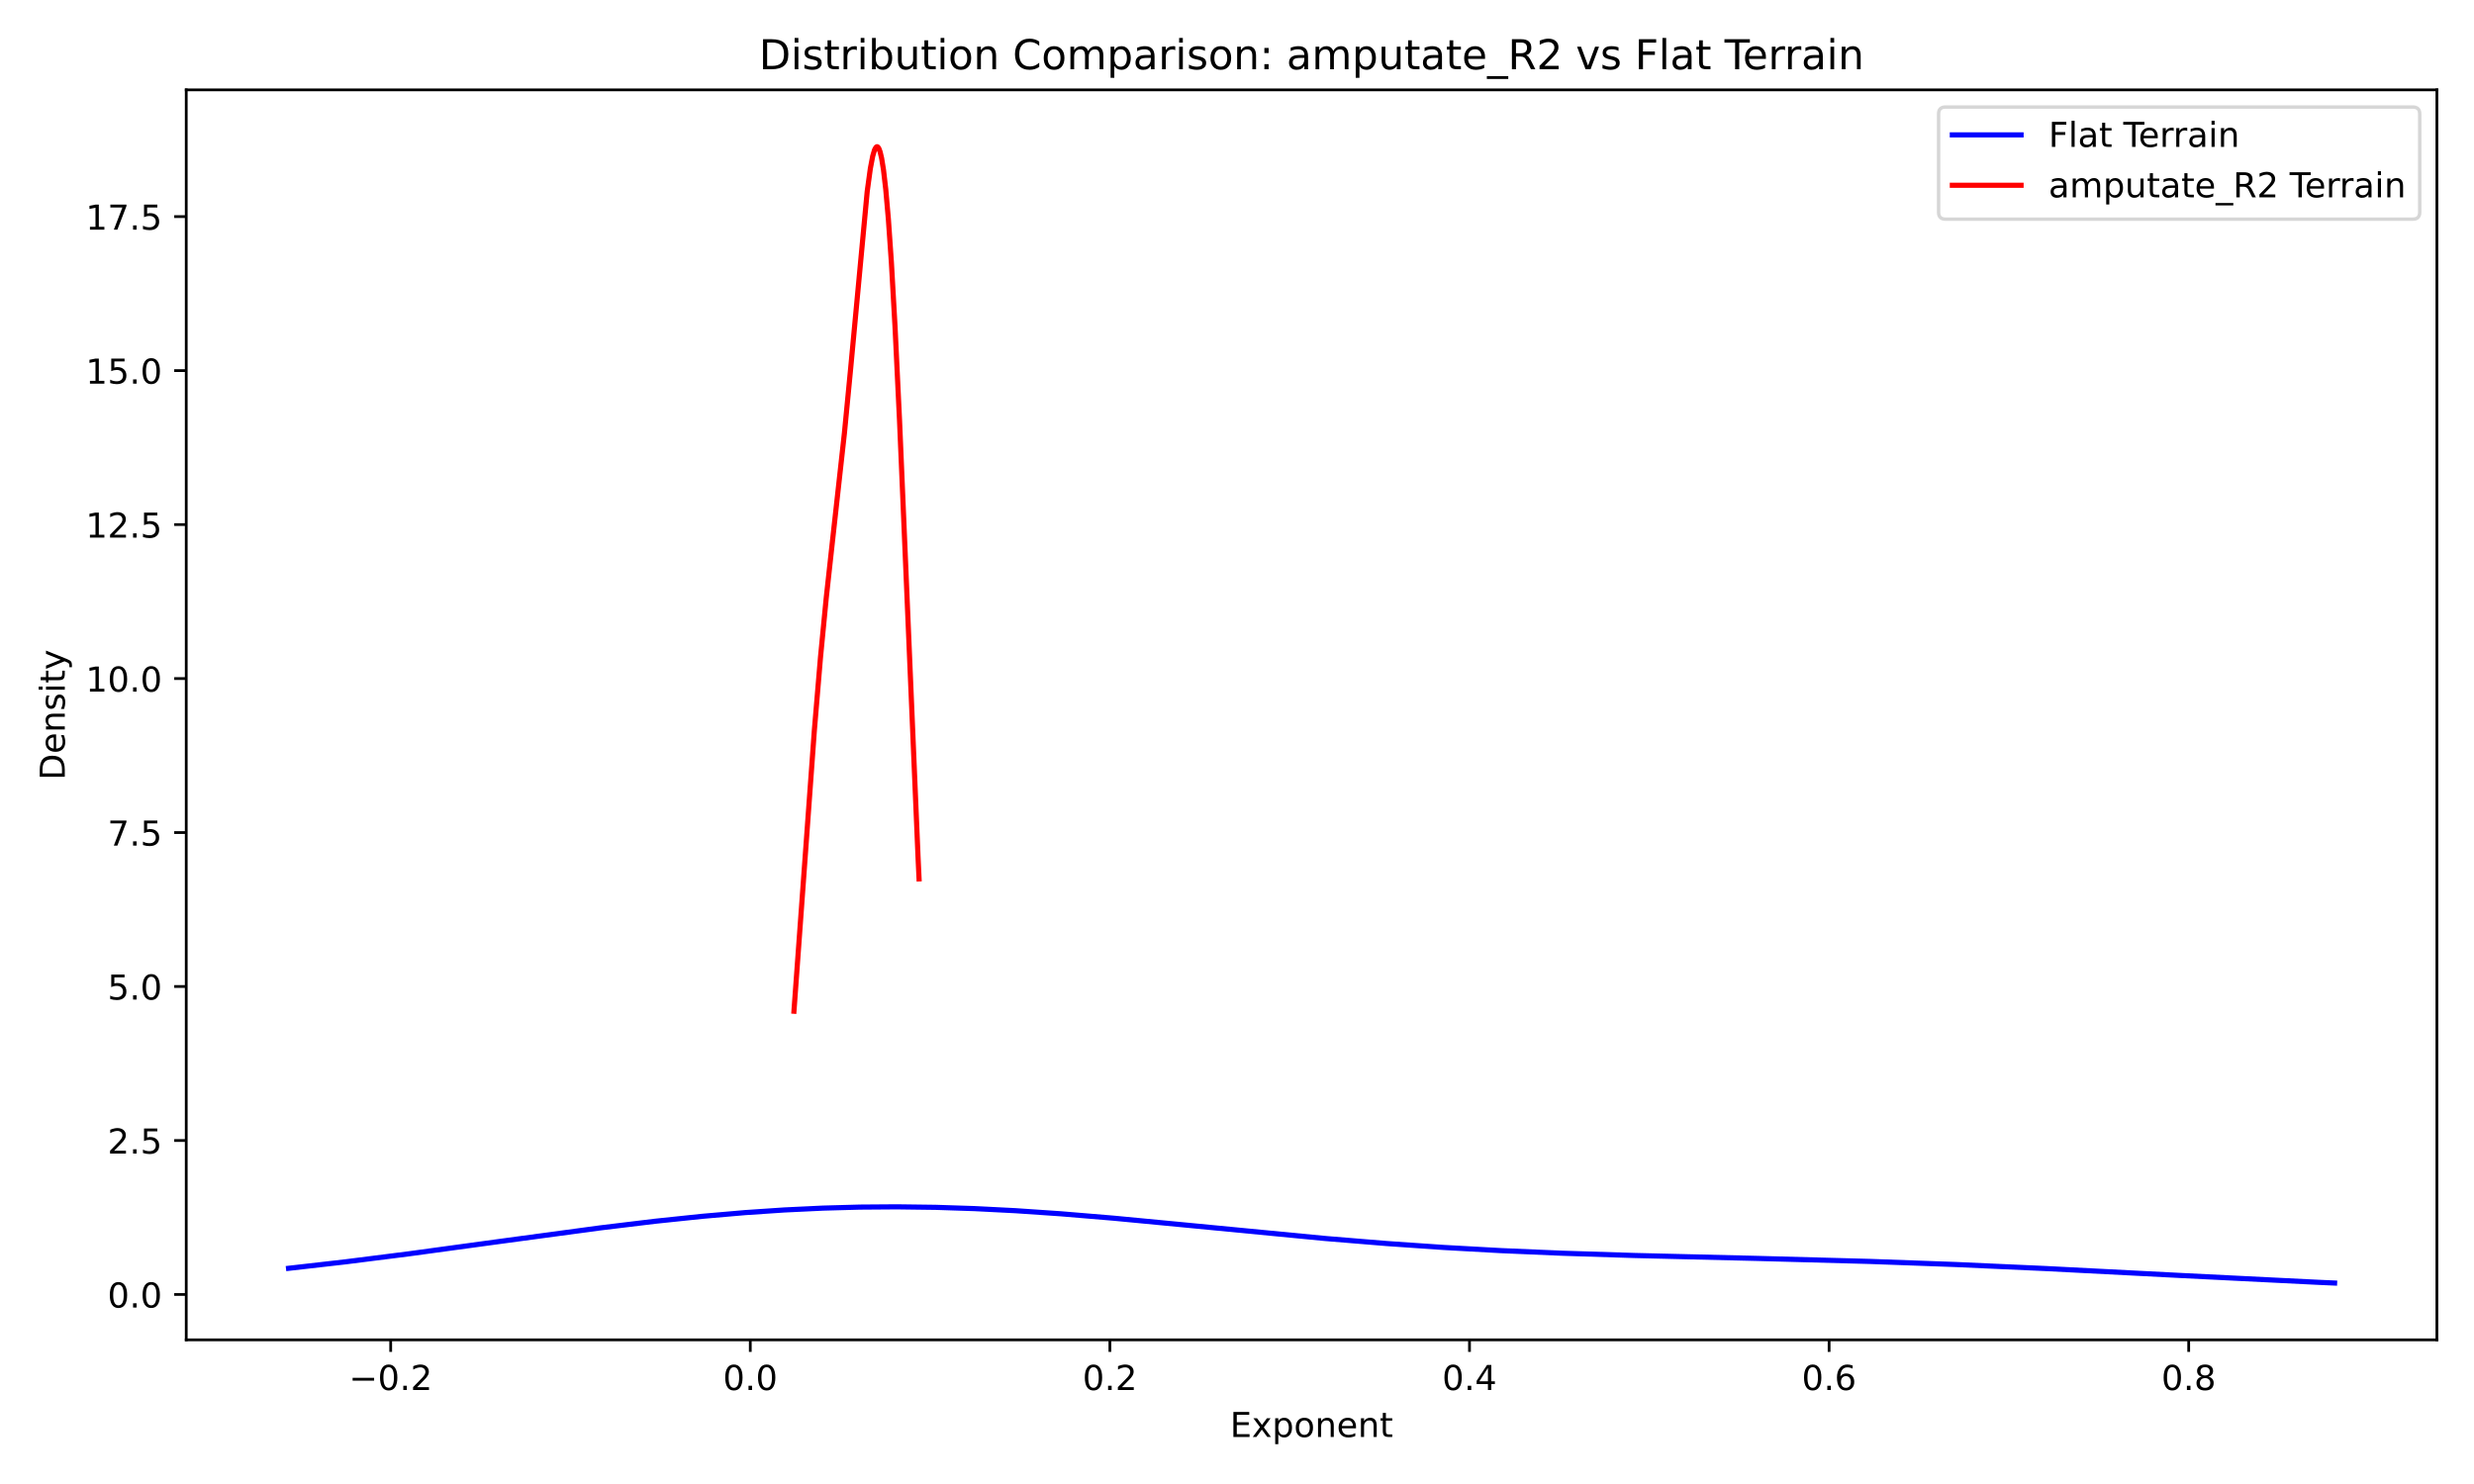
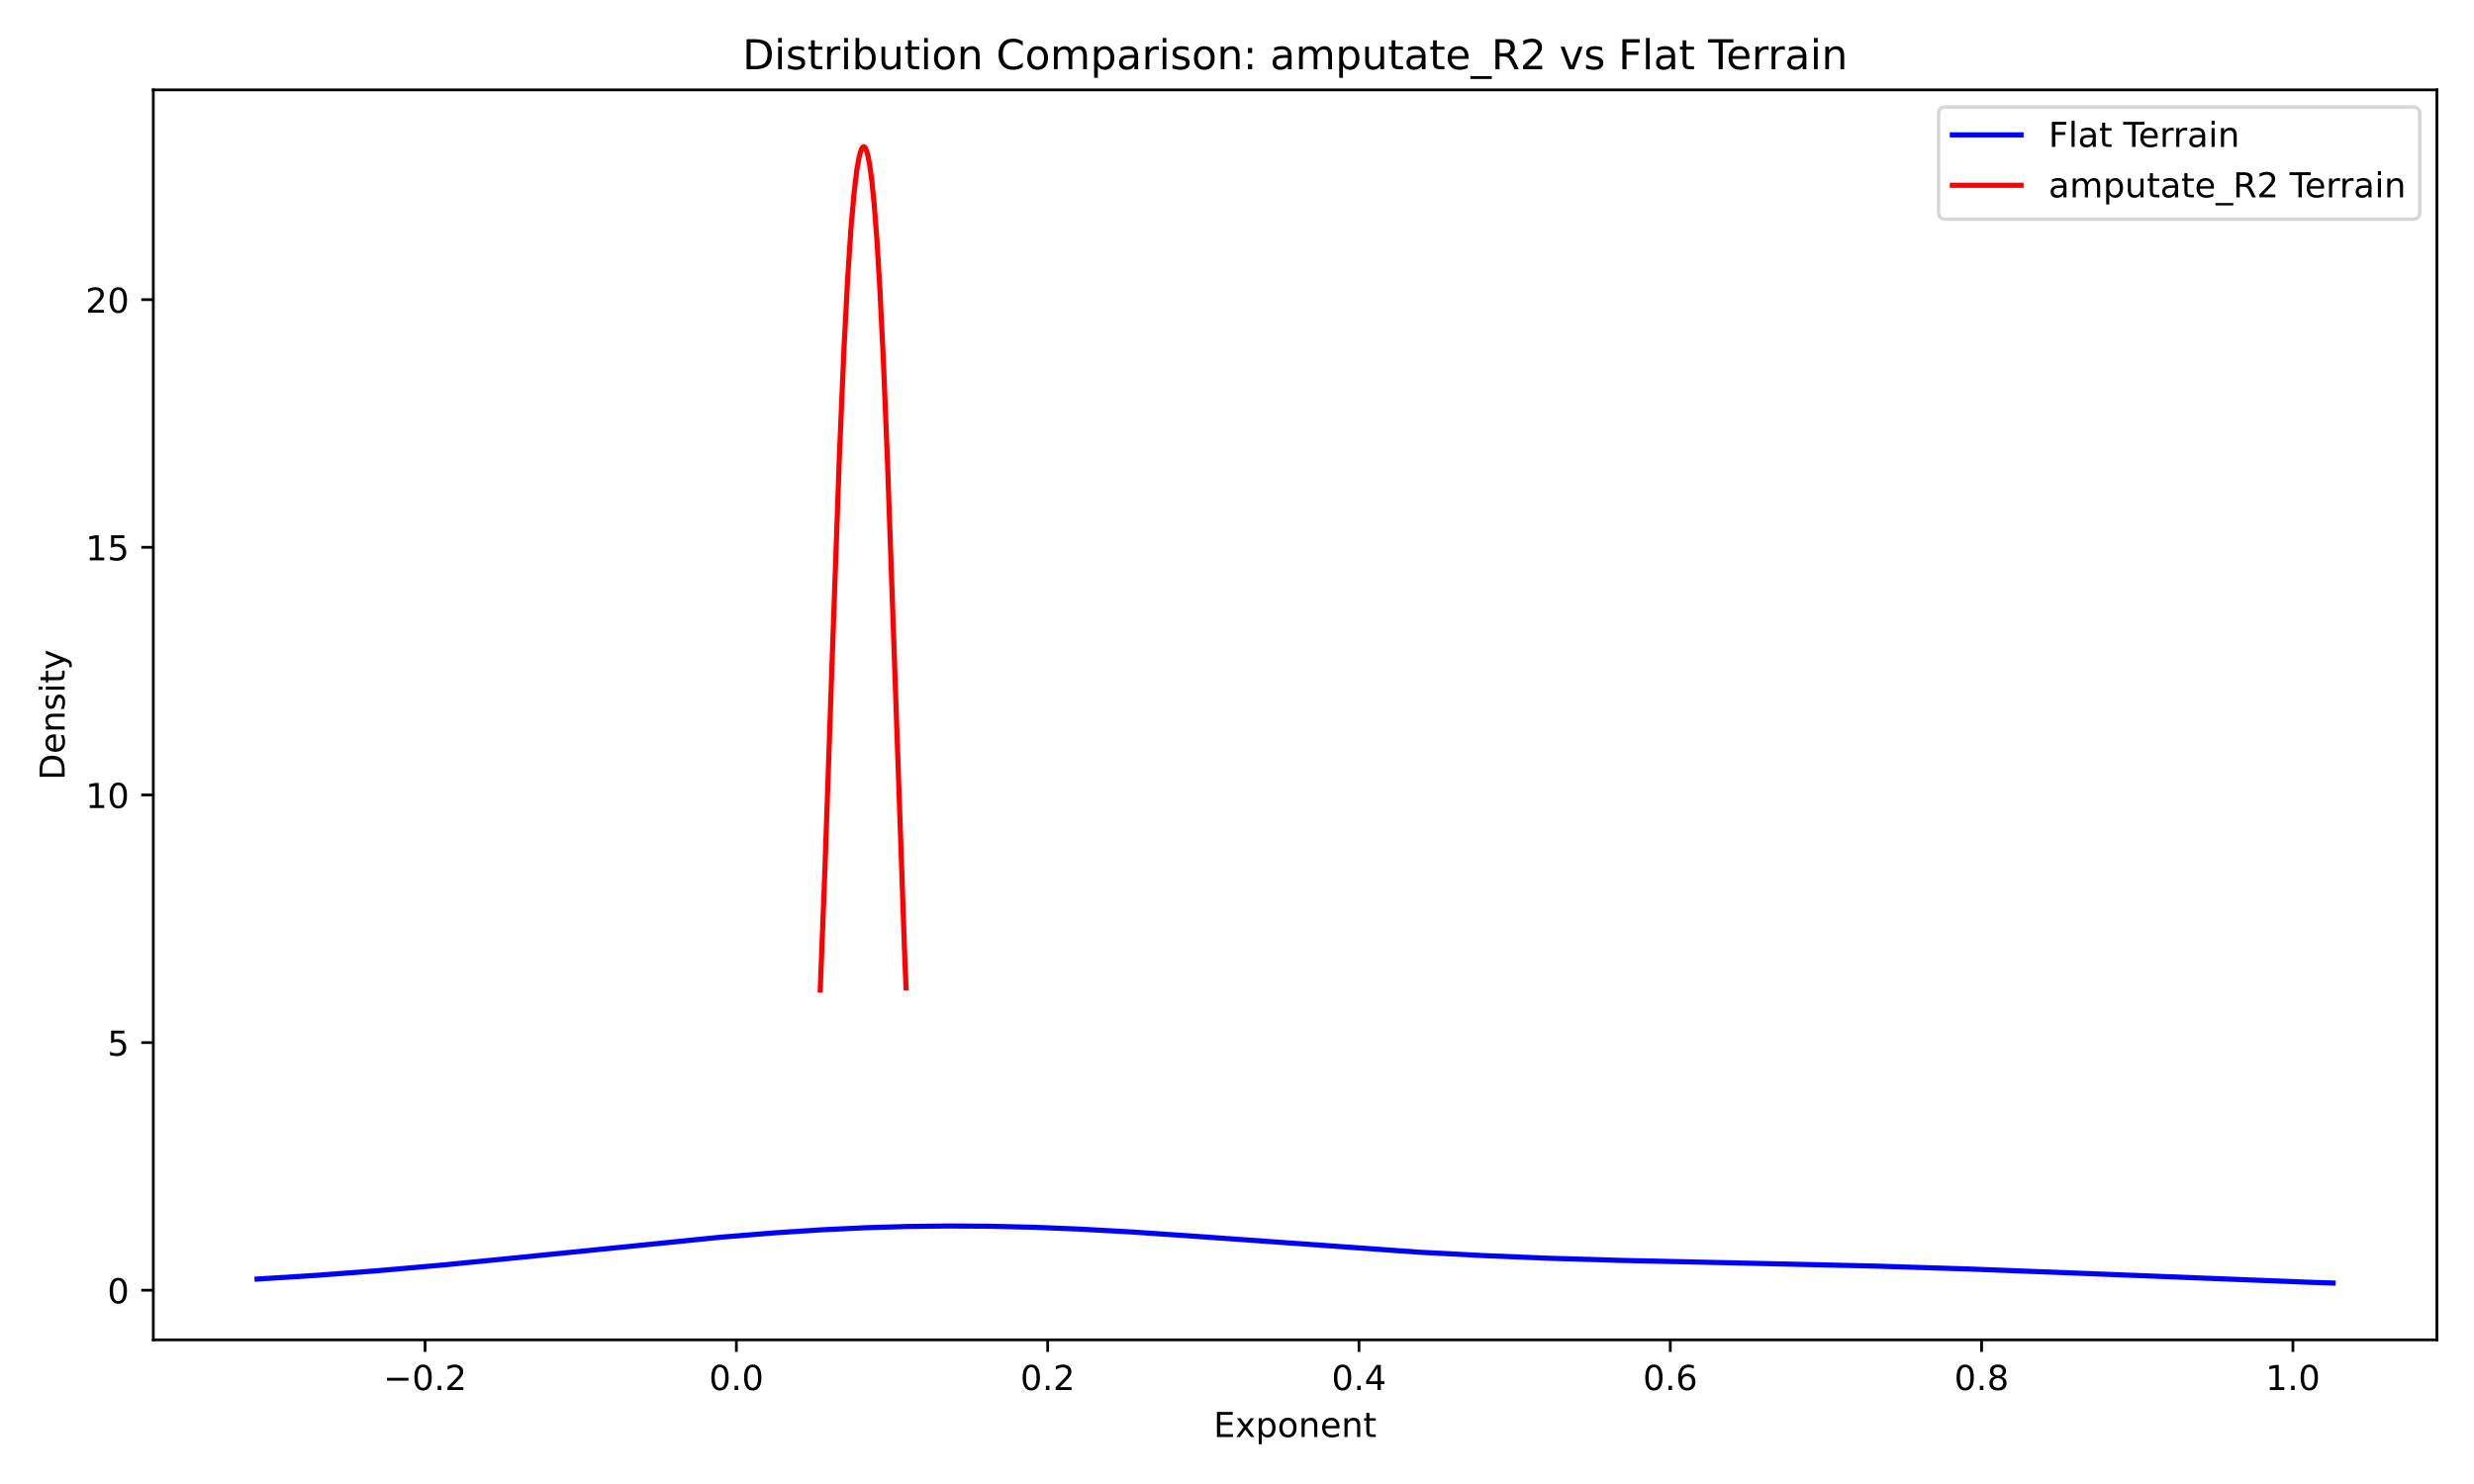
<svg xmlns="http://www.w3.org/2000/svg" xmlns:xlink="http://www.w3.org/1999/xlink" width="720pt" height="432pt" viewBox="0 0 720 432" version="1.1">
  <defs>
    <style type="text/css">*{stroke-linejoin: round; stroke-linecap: butt}</style>
  </defs>
  <g id="figure_1">
    <g id="patch_1">
      <path d="M 0 432  L 720 432  L 720 0  L 0 0  z " style="fill: #ffffff" />
    </g>
    <g id="axes_1">
      <g id="patch_2">
-         <path d="M 54.2 390.04  L 709.2 390.04  L 709.2 26.16  L 54.2 26.16  z " style="fill: #ffffff" />
+         <path d="M 44.615 390.04  L 709.2 390.04  L 709.2 26.16  L 44.615 26.16  z " style="fill: #ffffff" />
      </g>
      <g id="matplotlib.axis_1">
        <g id="xtick_1">
          <g id="line2d_1">
            <defs>
-               <path id="m7a973c2f38" d="M 0 0  L 0 3.5  " style="stroke: #000000; stroke-width: 0.8" />
+               <path id="me39ae03233" d="M 0 0  L 0 3.5  " style="stroke: #000000; stroke-width: 0.8" />
            </defs>
            <g>
-               <use xlink:href="#m7a973c2f38" x="113.7" y="390.04" style="stroke: #000000; stroke-width: 0.8" />
+               <use xlink:href="#me39ae03233" x="123.705" y="390.04" style="stroke: #000000; stroke-width: 0.8" />
            </g>
          </g>
          <g id="text_1">
-             <g transform="translate(101.5588 404.6384) scale(0.1 -0.1)">
+             <g transform="translate(111.5635 404.6384) scale(0.1 -0.1)">
              <defs>
                <path id="DejaVuSans-2212" d="M 678 2272  L 4684 2272  L 4684 1741  L 678 1741  L 678 2272  z " transform="scale(0.015625)" />
                <path id="DejaVuSans-30" d="M 2034 4250  Q 1547 4250 1301 3770  Q 1056 3291 1056 2328  Q 1056 1369 1301 889  Q 1547 409 2034 409  Q 2525 409 2770 889  Q 3016 1369 3016 2328  Q 3016 3291 2770 3770  Q 2525 4250 2034 4250  z M 2034 4750  Q 2819 4750 3233 4129  Q 3647 3509 3647 2328  Q 3647 1150 3233 529  Q 2819 -91 2034 -91  Q 1250 -91 836 529  Q 422 1150 422 2328  Q 422 3509 836 4129  Q 1250 4750 2034 4750  z " transform="scale(0.015625)" />
                <path id="DejaVuSans-2e" d="M 684 794  L 1344 794  L 1344 0  L 684 0  L 684 794  z " transform="scale(0.015625)" />
                <path id="DejaVuSans-32" d="M 1228 531  L 3431 531  L 3431 0  L 469 0  L 469 531  Q 828 903 1448 1529  Q 2069 2156 2228 2338  Q 2531 2678 2651 2914  Q 2772 3150 2772 3378  Q 2772 3750 2511 3984  Q 2250 4219 1831 4219  Q 1534 4219 1204 4116  Q 875 4013 500 3803  L 500 4441  Q 881 4594 1212 4672  Q 1544 4750 1819 4750  Q 2544 4750 2975 4387  Q 3406 4025 3406 3419  Q 3406 3131 3298 2873  Q 3191 2616 2906 2266  Q 2828 2175 2409 1742  Q 1991 1309 1228 531  z " transform="scale(0.015625)" />
              </defs>
              <use xlink:href="#DejaVuSans-2212" />
              <use xlink:href="#DejaVuSans-30" x="83.789" />
              <use xlink:href="#DejaVuSans-2e" x="147.412" />
              <use xlink:href="#DejaVuSans-32" x="179.199" />
            </g>
          </g>
        </g>
        <g id="xtick_2">
          <g id="line2d_2">
            <g>
-               <use xlink:href="#m7a973c2f38" x="218.354" y="390.04" style="stroke: #000000; stroke-width: 0.8" />
+               <use xlink:href="#me39ae03233" x="214.304" y="390.04" style="stroke: #000000; stroke-width: 0.8" />
            </g>
          </g>
          <g id="text_2">
-             <g transform="translate(210.4024 404.6384) scale(0.1 -0.1)">
+             <g transform="translate(206.3522 404.6384) scale(0.1 -0.1)">
              <use xlink:href="#DejaVuSans-30" />
              <use xlink:href="#DejaVuSans-2e" x="63.623" />
              <use xlink:href="#DejaVuSans-30" x="95.41" />
            </g>
          </g>
        </g>
        <g id="xtick_3">
          <g id="line2d_3">
            <g>
-               <use xlink:href="#m7a973c2f38" x="323.008" y="390.04" style="stroke: #000000; stroke-width: 0.8" />
+               <use xlink:href="#me39ae03233" x="304.903" y="390.04" style="stroke: #000000; stroke-width: 0.8" />
            </g>
          </g>
          <g id="text_3">
-             <g transform="translate(315.0561 404.6384) scale(0.1 -0.1)">
+             <g transform="translate(296.9511 404.6384) scale(0.1 -0.1)">
              <use xlink:href="#DejaVuSans-30" />
              <use xlink:href="#DejaVuSans-2e" x="63.623" />
              <use xlink:href="#DejaVuSans-32" x="95.41" />
            </g>
          </g>
        </g>
        <g id="xtick_4">
          <g id="line2d_4">
            <g>
-               <use xlink:href="#m7a973c2f38" x="427.661" y="390.04" style="stroke: #000000; stroke-width: 0.8" />
+               <use xlink:href="#me39ae03233" x="395.502" y="390.04" style="stroke: #000000; stroke-width: 0.8" />
            </g>
          </g>
          <g id="text_4">
-             <g transform="translate(419.7099 404.6384) scale(0.1 -0.1)">
+             <g transform="translate(387.55 404.6384) scale(0.1 -0.1)">
              <defs>
                <path id="DejaVuSans-34" d="M 2419 4116  L 825 1625  L 2419 1625  L 2419 4116  z M 2253 4666  L 3047 4666  L 3047 1625  L 3713 1625  L 3713 1100  L 3047 1100  L 3047 0  L 2419 0  L 2419 1100  L 313 1100  L 313 1709  L 2253 4666  z " transform="scale(0.015625)" />
              </defs>
              <use xlink:href="#DejaVuSans-30" />
              <use xlink:href="#DejaVuSans-2e" x="63.623" />
              <use xlink:href="#DejaVuSans-34" x="95.41" />
            </g>
          </g>
        </g>
        <g id="xtick_5">
          <g id="line2d_5">
            <g>
-               <use xlink:href="#m7a973c2f38" x="532.315" y="390.04" style="stroke: #000000; stroke-width: 0.8" />
+               <use xlink:href="#me39ae03233" x="486.1" y="390.04" style="stroke: #000000; stroke-width: 0.8" />
            </g>
          </g>
          <g id="text_5">
-             <g transform="translate(524.3636 404.6384) scale(0.1 -0.1)">
+             <g transform="translate(478.1489 404.6384) scale(0.1 -0.1)">
              <defs>
                <path id="DejaVuSans-36" d="M 2113 2584  Q 1688 2584 1439 2293  Q 1191 2003 1191 1497  Q 1191 994 1439 701  Q 1688 409 2113 409  Q 2538 409 2786 701  Q 3034 994 3034 1497  Q 3034 2003 2786 2293  Q 2538 2584 2113 2584  z M 3366 4563  L 3366 3988  Q 3128 4100 2886 4159  Q 2644 4219 2406 4219  Q 1781 4219 1451 3797  Q 1122 3375 1075 2522  Q 1259 2794 1537 2939  Q 1816 3084 2150 3084  Q 2853 3084 3261 2657  Q 3669 2231 3669 1497  Q 3669 778 3244 343  Q 2819 -91 2113 -91  Q 1303 -91 875 529  Q 447 1150 447 2328  Q 447 3434 972 4092  Q 1497 4750 2381 4750  Q 2619 4750 2861 4703  Q 3103 4656 3366 4563  z " transform="scale(0.015625)" />
              </defs>
              <use xlink:href="#DejaVuSans-30" />
              <use xlink:href="#DejaVuSans-2e" x="63.623" />
              <use xlink:href="#DejaVuSans-36" x="95.41" />
            </g>
          </g>
        </g>
        <g id="xtick_6">
          <g id="line2d_6">
            <g>
-               <use xlink:href="#m7a973c2f38" x="636.969" y="390.04" style="stroke: #000000; stroke-width: 0.8" />
+               <use xlink:href="#me39ae03233" x="576.699" y="390.04" style="stroke: #000000; stroke-width: 0.8" />
            </g>
          </g>
          <g id="text_6">
-             <g transform="translate(629.0173 404.6384) scale(0.1 -0.1)">
+             <g transform="translate(568.7478 404.6384) scale(0.1 -0.1)">
              <defs>
                <path id="DejaVuSans-38" d="M 2034 2216  Q 1584 2216 1326 1975  Q 1069 1734 1069 1313  Q 1069 891 1326 650  Q 1584 409 2034 409  Q 2484 409 2743 651  Q 3003 894 3003 1313  Q 3003 1734 2745 1975  Q 2488 2216 2034 2216  z M 1403 2484  Q 997 2584 770 2862  Q 544 3141 544 3541  Q 544 4100 942 4425  Q 1341 4750 2034 4750  Q 2731 4750 3128 4425  Q 3525 4100 3525 3541  Q 3525 3141 3298 2862  Q 3072 2584 2669 2484  Q 3125 2378 3379 2068  Q 3634 1759 3634 1313  Q 3634 634 3220 271  Q 2806 -91 2034 -91  Q 1263 -91 848 271  Q 434 634 434 1313  Q 434 1759 690 2068  Q 947 2378 1403 2484  z M 1172 3481  Q 1172 3119 1398 2916  Q 1625 2713 2034 2713  Q 2441 2713 2670 2916  Q 2900 3119 2900 3481  Q 2900 3844 2670 4047  Q 2441 4250 2034 4250  Q 1625 4250 1398 4047  Q 1172 3844 1172 3481  z " transform="scale(0.015625)" />
              </defs>
              <use xlink:href="#DejaVuSans-30" />
              <use xlink:href="#DejaVuSans-2e" x="63.623" />
              <use xlink:href="#DejaVuSans-38" x="95.41" />
            </g>
          </g>
        </g>
-         <g id="text_7">
-           <g transform="translate(357.9734 418.3166) scale(0.1 -0.1)">
+         <g id="xtick_7">
+           <g id="line2d_7">
+             <g>
+               <use xlink:href="#me39ae03233" x="667.298" y="390.04" style="stroke: #000000; stroke-width: 0.8" />
+             </g>
+           </g>
+           <g id="text_7">
+             <g transform="translate(659.3467 404.6384) scale(0.1 -0.1)">
+               <defs>
+                 <path id="DejaVuSans-31" d="M 794 531  L 1825 531  L 1825 4091  L 703 3866  L 703 4441  L 1819 4666  L 2450 4666  L 2450 531  L 3481 531  L 3481 0  L 794 0  L 794 531  z " transform="scale(0.015625)" />
+               </defs>
+               <use xlink:href="#DejaVuSans-31" />
+               <use xlink:href="#DejaVuSans-2e" x="63.623" />
+               <use xlink:href="#DejaVuSans-30" x="95.41" />
+             </g>
+           </g>
+         </g>
+         <g id="text_8">
+           <g transform="translate(353.1809 418.3166) scale(0.1 -0.1)">
            <defs>
              <path id="DejaVuSans-45" d="M 628 4666  L 3578 4666  L 3578 4134  L 1259 4134  L 1259 2753  L 3481 2753  L 3481 2222  L 1259 2222  L 1259 531  L 3634 531  L 3634 0  L 628 0  L 628 4666  z " transform="scale(0.015625)" />
              <path id="DejaVuSans-78" d="M 3513 3500  L 2247 1797  L 3578 0  L 2900 0  L 1881 1375  L 863 0  L 184 0  L 1544 1831  L 300 3500  L 978 3500  L 1906 2253  L 2834 3500  L 3513 3500  z " transform="scale(0.015625)" />
              <path id="DejaVuSans-70" d="M 1159 525  L 1159 -1331  L 581 -1331  L 581 3500  L 1159 3500  L 1159 2969  Q 1341 3281 1617 3432  Q 1894 3584 2278 3584  Q 2916 3584 3314 3078  Q 3713 2572 3713 1747  Q 3713 922 3314 415  Q 2916 -91 2278 -91  Q 1894 -91 1617 61  Q 1341 213 1159 525  z M 3116 1747  Q 3116 2381 2855 2742  Q 2594 3103 2138 3103  Q 1681 3103 1420 2742  Q 1159 2381 1159 1747  Q 1159 1113 1420 752  Q 1681 391 2138 391  Q 2594 391 2855 752  Q 3116 1113 3116 1747  z " transform="scale(0.015625)" />
              <path id="DejaVuSans-6f" d="M 1959 3097  Q 1497 3097 1228 2736  Q 959 2375 959 1747  Q 959 1119 1226 758  Q 1494 397 1959 397  Q 2419 397 2687 759  Q 2956 1122 2956 1747  Q 2956 2369 2687 2733  Q 2419 3097 1959 3097  z M 1959 3584  Q 2709 3584 3137 3096  Q 3566 2609 3566 1747  Q 3566 888 3137 398  Q 2709 -91 1959 -91  Q 1206 -91 779 398  Q 353 888 353 1747  Q 353 2609 779 3096  Q 1206 3584 1959 3584  z " transform="scale(0.015625)" />
              <path id="DejaVuSans-6e" d="M 3513 2113  L 3513 0  L 2938 0  L 2938 2094  Q 2938 2591 2744 2837  Q 2550 3084 2163 3084  Q 1697 3084 1428 2787  Q 1159 2491 1159 1978  L 1159 0  L 581 0  L 581 3500  L 1159 3500  L 1159 2956  Q 1366 3272 1645 3428  Q 1925 3584 2291 3584  Q 2894 3584 3203 3211  Q 3513 2838 3513 2113  z " transform="scale(0.015625)" />
              <path id="DejaVuSans-65" d="M 3597 1894  L 3597 1613  L 953 1613  Q 991 1019 1311 708  Q 1631 397 2203 397  Q 2534 397 2845 478  Q 3156 559 3463 722  L 3463 178  Q 3153 47 2828 -22  Q 2503 -91 2169 -91  Q 1331 -91 842 396  Q 353 884 353 1716  Q 353 2575 817 3079  Q 1281 3584 2069 3584  Q 2775 3584 3186 3129  Q 3597 2675 3597 1894  z M 3022 2063  Q 3016 2534 2758 2815  Q 2500 3097 2075 3097  Q 1594 3097 1305 2825  Q 1016 2553 972 2059  L 3022 2063  z " transform="scale(0.015625)" />
              <path id="DejaVuSans-74" d="M 1172 4494  L 1172 3500  L 2356 3500  L 2356 3053  L 1172 3053  L 1172 1153  Q 1172 725 1289 603  Q 1406 481 1766 481  L 2356 481  L 2356 0  L 1766 0  Q 1100 0 847 248  Q 594 497 594 1153  L 594 3053  L 172 3053  L 172 3500  L 594 3500  L 594 4494  L 1172 4494  z " transform="scale(0.015625)" />
            </defs>
            <use xlink:href="#DejaVuSans-45" />
            <use xlink:href="#DejaVuSans-78" x="63.184" />
            <use xlink:href="#DejaVuSans-70" x="122.363" />
            <use xlink:href="#DejaVuSans-6f" x="185.84" />
            <use xlink:href="#DejaVuSans-6e" x="247.021" />
            <use xlink:href="#DejaVuSans-65" x="310.4" />
            <use xlink:href="#DejaVuSans-6e" x="371.924" />
            <use xlink:href="#DejaVuSans-74" x="435.303" />
          </g>
        </g>
      </g>
      <g id="matplotlib.axis_2">
        <g id="ytick_1">
-           <g id="line2d_7">
+           <g id="line2d_8">
            <defs>
-               <path id="m24260db137" d="M 0 0  L -3.5 0  " style="stroke: #000000; stroke-width: 0.8" />
+               <path id="m7e8f7097da" d="M 0 0  L -3.5 0  " style="stroke: #000000; stroke-width: 0.8" />
            </defs>
            <g>
-               <use xlink:href="#m24260db137" x="54.2" y="376.831" style="stroke: #000000; stroke-width: 0.8" />
-             </g>
-           </g>
-           <g id="text_8">
-             <g transform="translate(31.29688 380.6298) scale(0.1 -0.1)">
-               <use xlink:href="#DejaVuSans-30" />
-               <use xlink:href="#DejaVuSans-2e" x="63.623" />
-               <use xlink:href="#DejaVuSans-30" x="95.41" />
+               <use xlink:href="#m7e8f7097da" x="44.615" y="375.596" style="stroke: #000000; stroke-width: 0.8" />
+             </g>
+           </g>
+           <g id="text_9">
+             <g transform="translate(31.2525 379.3954) scale(0.1 -0.1)">
+               <use xlink:href="#DejaVuSans-30" />
            </g>
          </g>
        </g>
        <g id="ytick_2">
-           <g id="line2d_8">
-             <g>
-               <use xlink:href="#m24260db137" x="54.2" y="332.006" style="stroke: #000000; stroke-width: 0.8" />
-             </g>
-           </g>
-           <g id="text_9">
-             <g transform="translate(31.29688 335.8051) scale(0.1 -0.1)">
+           <g id="line2d_9">
+             <g>
+               <use xlink:href="#m7e8f7097da" x="44.615" y="303.504" style="stroke: #000000; stroke-width: 0.8" />
+             </g>
+           </g>
+           <g id="text_10">
+             <g transform="translate(31.2525 307.3031) scale(0.1 -0.1)">
              <defs>
                <path id="DejaVuSans-35" d="M 691 4666  L 3169 4666  L 3169 4134  L 1269 4134  L 1269 2991  Q 1406 3038 1543 3061  Q 1681 3084 1819 3084  Q 2600 3084 3056 2656  Q 3513 2228 3513 1497  Q 3513 744 3044 326  Q 2575 -91 1722 -91  Q 1428 -91 1123 -41  Q 819 9 494 109  L 494 744  Q 775 591 1075 516  Q 1375 441 1709 441  Q 2250 441 2565 725  Q 2881 1009 2881 1497  Q 2881 1984 2565 2268  Q 2250 2553 1709 2553  Q 1456 2553 1204 2497  Q 953 2441 691 2322  L 691 4666  z " transform="scale(0.015625)" />
              </defs>
-               <use xlink:href="#DejaVuSans-32" />
-               <use xlink:href="#DejaVuSans-2e" x="63.623" />
-               <use xlink:href="#DejaVuSans-35" x="95.41" />
+               <use xlink:href="#DejaVuSans-35" />
            </g>
          </g>
        </g>
        <g id="ytick_3">
-           <g id="line2d_9">
-             <g>
-               <use xlink:href="#m24260db137" x="54.2" y="287.181" style="stroke: #000000; stroke-width: 0.8" />
-             </g>
-           </g>
-           <g id="text_10">
-             <g transform="translate(31.29688 290.9804) scale(0.1 -0.1)">
-               <use xlink:href="#DejaVuSans-35" />
-               <use xlink:href="#DejaVuSans-2e" x="63.623" />
-               <use xlink:href="#DejaVuSans-30" x="95.41" />
-             </g>
-           </g>
-         </g>
-         <g id="ytick_4">
          <g id="line2d_10">
            <g>
-               <use xlink:href="#m24260db137" x="54.2" y="242.357" style="stroke: #000000; stroke-width: 0.8" />
+               <use xlink:href="#m7e8f7097da" x="44.615" y="231.412" style="stroke: #000000; stroke-width: 0.8" />
            </g>
          </g>
          <g id="text_11">
-             <g transform="translate(31.29688 246.1557) scale(0.1 -0.1)">
-               <defs>
-                 <path id="DejaVuSans-37" d="M 525 4666  L 3525 4666  L 3525 4397  L 1831 0  L 1172 0  L 2766 4134  L 525 4134  L 525 4666  z " transform="scale(0.015625)" />
-               </defs>
-               <use xlink:href="#DejaVuSans-37" />
-               <use xlink:href="#DejaVuSans-2e" x="63.623" />
-               <use xlink:href="#DejaVuSans-35" x="95.41" />
-             </g>
-           </g>
-         </g>
-         <g id="ytick_5">
-           <g id="line2d_11">
-             <g>
-               <use xlink:href="#m24260db137" x="54.2" y="197.532" style="stroke: #000000; stroke-width: 0.8" />
-             </g>
-           </g>
-           <g id="text_12">
-             <g transform="translate(24.93437 201.331) scale(0.1 -0.1)">
-               <defs>
-                 <path id="DejaVuSans-31" d="M 794 531  L 1825 531  L 1825 4091  L 703 3866  L 703 4441  L 1819 4666  L 2450 4666  L 2450 531  L 3481 531  L 3481 0  L 794 0  L 794 531  z " transform="scale(0.015625)" />
-               </defs>
+             <g transform="translate(24.89 235.2108) scale(0.1 -0.1)">
              <use xlink:href="#DejaVuSans-31" />
              <use xlink:href="#DejaVuSans-30" x="63.623" />
-               <use xlink:href="#DejaVuSans-2e" x="127.246" />
-               <use xlink:href="#DejaVuSans-30" x="159.033" />
-             </g>
-           </g>
-         </g>
-         <g id="ytick_6">
-           <g id="line2d_12">
-             <g>
-               <use xlink:href="#m24260db137" x="54.2" y="152.707" style="stroke: #000000; stroke-width: 0.8" />
-             </g>
-           </g>
-           <g id="text_13">
-             <g transform="translate(24.93437 156.5063) scale(0.1 -0.1)">
-               <use xlink:href="#DejaVuSans-31" />
-               <use xlink:href="#DejaVuSans-32" x="63.623" />
-               <use xlink:href="#DejaVuSans-2e" x="127.246" />
-               <use xlink:href="#DejaVuSans-35" x="159.033" />
-             </g>
-           </g>
-         </g>
-         <g id="ytick_7">
-           <g id="line2d_13">
-             <g>
-               <use xlink:href="#m24260db137" x="54.2" y="107.882" style="stroke: #000000; stroke-width: 0.8" />
-             </g>
-           </g>
-           <g id="text_14">
-             <g transform="translate(24.93437 111.6816) scale(0.1 -0.1)">
+             </g>
+           </g>
+         </g>
+         <g id="ytick_4">
+           <g id="line2d_11">
+             <g>
+               <use xlink:href="#m7e8f7097da" x="44.615" y="159.319" style="stroke: #000000; stroke-width: 0.8" />
+             </g>
+           </g>
+           <g id="text_12">
+             <g transform="translate(24.89 163.1185) scale(0.1 -0.1)">
              <use xlink:href="#DejaVuSans-31" />
              <use xlink:href="#DejaVuSans-35" x="63.623" />
-               <use xlink:href="#DejaVuSans-2e" x="127.246" />
-               <use xlink:href="#DejaVuSans-30" x="159.033" />
-             </g>
-           </g>
-         </g>
-         <g id="ytick_8">
-           <g id="line2d_14">
-             <g>
-               <use xlink:href="#m24260db137" x="54.2" y="63.058" style="stroke: #000000; stroke-width: 0.8" />
-             </g>
-           </g>
-           <g id="text_15">
-             <g transform="translate(24.93437 66.85691) scale(0.1 -0.1)">
-               <use xlink:href="#DejaVuSans-31" />
-               <use xlink:href="#DejaVuSans-37" x="63.623" />
-               <use xlink:href="#DejaVuSans-2e" x="127.246" />
-               <use xlink:href="#DejaVuSans-35" x="159.033" />
-             </g>
-           </g>
-         </g>
-         <g id="text_16">
-           <g transform="translate(18.85469 227.1086) rotate(-90) scale(0.1 -0.1)">
+             </g>
+           </g>
+         </g>
+         <g id="ytick_5">
+           <g id="line2d_12">
+             <g>
+               <use xlink:href="#m7e8f7097da" x="44.615" y="87.227" style="stroke: #000000; stroke-width: 0.8" />
+             </g>
+           </g>
+           <g id="text_13">
+             <g transform="translate(24.89 91.02612) scale(0.1 -0.1)">
+               <use xlink:href="#DejaVuSans-32" />
+               <use xlink:href="#DejaVuSans-30" x="63.623" />
+             </g>
+           </g>
+         </g>
+         <g id="text_14">
+           <g transform="translate(18.81031 227.1086) rotate(-90) scale(0.1 -0.1)">
            <defs>
              <path id="DejaVuSans-44" d="M 1259 4147  L 1259 519  L 2022 519  Q 2988 519 3436 956  Q 3884 1394 3884 2338  Q 3884 3275 3436 3711  Q 2988 4147 2022 4147  L 1259 4147  z M 628 4666  L 1925 4666  Q 3281 4666 3915 4102  Q 4550 3538 4550 2338  Q 4550 1131 3912 565  Q 3275 0 1925 0  L 628 0  L 628 4666  z " transform="scale(0.015625)" />
              <path id="DejaVuSans-73" d="M 2834 3397  L 2834 2853  Q 2591 2978 2328 3040  Q 2066 3103 1784 3103  Q 1356 3103 1142 2972  Q 928 2841 928 2578  Q 928 2378 1081 2264  Q 1234 2150 1697 2047  L 1894 2003  Q 2506 1872 2764 1633  Q 3022 1394 3022 966  Q 3022 478 2636 193  Q 2250 -91 1575 -91  Q 1294 -91 989 -36  Q 684 19 347 128  L 347 722  Q 666 556 975 473  Q 1284 391 1588 391  Q 1994 391 2212 530  Q 2431 669 2431 922  Q 2431 1156 2273 1281  Q 2116 1406 1581 1522  L 1381 1569  Q 847 1681 609 1914  Q 372 2147 372 2553  Q 372 3047 722 3315  Q 1072 3584 1716 3584  Q 2034 3584 2315 3537  Q 2597 3491 2834 3397  z " transform="scale(0.015625)" />
              <path id="DejaVuSans-69" d="M 603 3500  L 1178 3500  L 1178 0  L 603 0  L 603 3500  z M 603 4863  L 1178 4863  L 1178 4134  L 603 4134  L 603 4863  z " transform="scale(0.015625)" />
              <path id="DejaVuSans-79" d="M 2059 -325  Q 1816 -950 1584 -1140  Q 1353 -1331 966 -1331  L 506 -1331  L 506 -850  L 844 -850  Q 1081 -850 1212 -737  Q 1344 -625 1503 -206  L 1606 56  L 191 3500  L 800 3500  L 1894 763  L 2988 3500  L 3597 3500  L 2059 -325  z " transform="scale(0.015625)" />
            </defs>
            <use xlink:href="#DejaVuSans-44" />
            <use xlink:href="#DejaVuSans-65" x="77.002" />
            <use xlink:href="#DejaVuSans-6e" x="138.525" />
            <use xlink:href="#DejaVuSans-73" x="201.904" />
            <use xlink:href="#DejaVuSans-69" x="254.004" />
            <use xlink:href="#DejaVuSans-74" x="281.787" />
            <use xlink:href="#DejaVuSans-79" x="320.996" />
          </g>
        </g>
      </g>
-       <g id="line2d_15">
-         <path d="M 83.973 369.214  L 100.662 367.312  L 119.14 364.973  L 145.366 361.397  L 174.572 357.458  L 190.666 355.512  L 204.375 354.076  L 216.892 352.991  L 228.217 352.227  L 239.542 351.687  L 250.271 351.393  L 261 351.315  L 272.325 351.462  L 283.65 351.832  L 295.571 352.441  L 308.684 353.335  L 324.181 354.627  L 345.043 356.616  L 385.574 360.52  L 403.456 361.989  L 420.145 363.139  L 436.835 364.062  L 454.716 364.823  L 475.578 365.477  L 511.341 366.329  L 544.124 367.207  L 569.158 368.107  L 595.384 369.281  L 634.723 371.303  L 674.659 373.287  L 679.427 373.5  L 679.427 373.5  " clip-path="url(#pa9792de1cd)" style="fill: none; stroke: #0000ff; stroke-width: 1.5; stroke-linecap: square" />
-       </g>
-       <g id="line2d_16">
-         <path d="M 231.061 294.372  L 233.248 264.292  L 237.002 212.587  L 238.788 191.319  L 240.465 173.993  L 242.47 155.725  L 245.75 126.06  L 247.572 107.159  L 252.383 55.716  L 253.295 49.054  L 253.987 45.427  L 254.534 43.587  L 254.935 42.868  L 255.226 42.7  L 255.481 42.806  L 255.773 43.225  L 256.138 44.206  L 256.575 46.067  L 257.122 49.459  L 257.778 55.099  L 258.543 63.802  L 259.418 76.409  L 260.475 95.043  L 261.787 122.372  L 263.719 167.858  L 267.181 249.614  L 267.473 255.859  L 267.473 255.859  " clip-path="url(#pa9792de1cd)" style="fill: none; stroke: #ff0000; stroke-width: 1.5; stroke-linecap: square" />
+       <g id="line2d_13">
+         <path d="M 74.823 372.344  L 92.362 371.238  L 109.9 369.912  L 128.648 368.269  L 150.42 366.128  L 209.688 360.158  L 225.412 358.89  L 239.322 357.993  L 252.022 357.393  L 264.117 357.034  L 276.213 356.893  L 288.308 356.968  L 301.008 357.269  L 314.313 357.804  L 329.433 358.639  L 348.181 359.912  L 412.891 364.517  L 431.639 365.505  L 450.387 366.269  L 471.554 366.905  L 502.398 367.581  L 545.337 368.551  L 573.156 369.416  L 605.814 370.671  L 671.734 373.262  L 678.992 373.5  L 678.992 373.5  " clip-path="url(#p5dc91b0b48)" style="fill: none; stroke: #0000ff; stroke-width: 1.5; stroke-linecap: square" />
+       </g>
+       <g id="line2d_14">
+         <path d="M 238.711 288.19  L 240.011 254.791  L 242.061 195.4  L 244.285 132.831  L 245.61 101.663  L 246.71 80.706  L 247.685 66.112  L 248.559 56.15  L 249.334 49.696  L 250.009 45.808  L 250.559 43.797  L 250.984 42.945  L 251.309 42.705  L 251.559 42.765  L 251.834 43.079  L 252.184 43.857  L 252.609 45.386  L 253.134 48.184  L 253.734 52.659  L 254.433 59.681  L 255.208 69.819  L 256.083 84.327  L 257.083 104.827  L 258.258 133.744  L 259.857 179.205  L 263.232 276.433  L 263.682 287.553  L 263.682 287.553  " clip-path="url(#p5dc91b0b48)" style="fill: none; stroke: #ff0000; stroke-width: 1.5; stroke-linecap: square" />
      </g>
      <g id="patch_3">
-         <path d="M 54.2 390.04  L 54.2 26.16  " style="fill: none; stroke: #000000; stroke-width: 0.8; stroke-linejoin: miter; stroke-linecap: square" />
+         <path d="M 44.615 390.04  L 44.615 26.16  " style="fill: none; stroke: #000000; stroke-width: 0.8; stroke-linejoin: miter; stroke-linecap: square" />
      </g>
      <g id="patch_4">
        <path d="M 709.2 390.04  L 709.2 26.16  " style="fill: none; stroke: #000000; stroke-width: 0.8; stroke-linejoin: miter; stroke-linecap: square" />
      </g>
      <g id="patch_5">
-         <path d="M 54.2 390.04  L 709.2 390.04  " style="fill: none; stroke: #000000; stroke-width: 0.8; stroke-linejoin: miter; stroke-linecap: square" />
+         <path d="M 44.615 390.04  L 709.2 390.04  " style="fill: none; stroke: #000000; stroke-width: 0.8; stroke-linejoin: miter; stroke-linecap: square" />
      </g>
      <g id="patch_6">
-         <path d="M 54.2 26.16  L 709.2 26.16  " style="fill: none; stroke: #000000; stroke-width: 0.8; stroke-linejoin: miter; stroke-linecap: square" />
-       </g>
-       <g id="text_17">
-         <g transform="translate(220.8906 20.16) scale(0.12 -0.12)">
+         <path d="M 44.615 26.16  L 709.2 26.16  " style="fill: none; stroke: #000000; stroke-width: 0.8; stroke-linejoin: miter; stroke-linecap: square" />
+       </g>
+       <g id="text_15">
+         <g transform="translate(216.0981 20.16) scale(0.12 -0.12)">
          <defs>
            <path id="DejaVuSans-72" d="M 2631 2963  Q 2534 3019 2420 3045  Q 2306 3072 2169 3072  Q 1681 3072 1420 2755  Q 1159 2438 1159 1844  L 1159 0  L 581 0  L 581 3500  L 1159 3500  L 1159 2956  Q 1341 3275 1631 3429  Q 1922 3584 2338 3584  Q 2397 3584 2469 3576  Q 2541 3569 2628 3553  L 2631 2963  z " transform="scale(0.015625)" />
            <path id="DejaVuSans-62" d="M 3116 1747  Q 3116 2381 2855 2742  Q 2594 3103 2138 3103  Q 1681 3103 1420 2742  Q 1159 2381 1159 1747  Q 1159 1113 1420 752  Q 1681 391 2138 391  Q 2594 391 2855 752  Q 3116 1113 3116 1747  z M 1159 2969  Q 1341 3281 1617 3432  Q 1894 3584 2278 3584  Q 2916 3584 3314 3078  Q 3713 2572 3713 1747  Q 3713 922 3314 415  Q 2916 -91 2278 -91  Q 1894 -91 1617 61  Q 1341 213 1159 525  L 1159 0  L 581 0  L 581 4863  L 1159 4863  L 1159 2969  z " transform="scale(0.015625)" />
            <path id="DejaVuSans-75" d="M 544 1381  L 544 3500  L 1119 3500  L 1119 1403  Q 1119 906 1312 657  Q 1506 409 1894 409  Q 2359 409 2629 706  Q 2900 1003 2900 1516  L 2900 3500  L 3475 3500  L 3475 0  L 2900 0  L 2900 538  Q 2691 219 2414 64  Q 2138 -91 1772 -91  Q 1169 -91 856 284  Q 544 659 544 1381  z M 1991 3584  L 1991 3584  z " transform="scale(0.015625)" />
            <path id="DejaVuSans-20" transform="scale(0.015625)" />
            <path id="DejaVuSans-43" d="M 4122 4306  L 4122 3641  Q 3803 3938 3442 4084  Q 3081 4231 2675 4231  Q 1875 4231 1450 3742  Q 1025 3253 1025 2328  Q 1025 1406 1450 917  Q 1875 428 2675 428  Q 3081 428 3442 575  Q 3803 722 4122 1019  L 4122 359  Q 3791 134 3420 21  Q 3050 -91 2638 -91  Q 1578 -91 968 557  Q 359 1206 359 2328  Q 359 3453 968 4101  Q 1578 4750 2638 4750  Q 3056 4750 3426 4639  Q 3797 4528 4122 4306  z " transform="scale(0.015625)" />
            <path id="DejaVuSans-6d" d="M 3328 2828  Q 3544 3216 3844 3400  Q 4144 3584 4550 3584  Q 5097 3584 5394 3201  Q 5691 2819 5691 2113  L 5691 0  L 5113 0  L 5113 2094  Q 5113 2597 4934 2840  Q 4756 3084 4391 3084  Q 3944 3084 3684 2787  Q 3425 2491 3425 1978  L 3425 0  L 2847 0  L 2847 2094  Q 2847 2600 2669 2842  Q 2491 3084 2119 3084  Q 1678 3084 1418 2786  Q 1159 2488 1159 1978  L 1159 0  L 581 0  L 581 3500  L 1159 3500  L 1159 2956  Q 1356 3278 1631 3431  Q 1906 3584 2284 3584  Q 2666 3584 2933 3390  Q 3200 3197 3328 2828  z " transform="scale(0.015625)" />
            <path id="DejaVuSans-61" d="M 2194 1759  Q 1497 1759 1228 1600  Q 959 1441 959 1056  Q 959 750 1161 570  Q 1363 391 1709 391  Q 2188 391 2477 730  Q 2766 1069 2766 1631  L 2766 1759  L 2194 1759  z M 3341 1997  L 3341 0  L 2766 0  L 2766 531  Q 2569 213 2275 61  Q 1981 -91 1556 -91  Q 1019 -91 701 211  Q 384 513 384 1019  Q 384 1609 779 1909  Q 1175 2209 1959 2209  L 2766 2209  L 2766 2266  Q 2766 2663 2505 2880  Q 2244 3097 1772 3097  Q 1472 3097 1187 3025  Q 903 2953 641 2809  L 641 3341  Q 956 3463 1253 3523  Q 1550 3584 1831 3584  Q 2591 3584 2966 3190  Q 3341 2797 3341 1997  z " transform="scale(0.015625)" />
            <path id="DejaVuSans-3a" d="M 750 794  L 1409 794  L 1409 0  L 750 0  L 750 794  z M 750 3309  L 1409 3309  L 1409 2516  L 750 2516  L 750 3309  z " transform="scale(0.015625)" />
            <path id="DejaVuSans-5f" d="M 3263 -1063  L 3263 -1509  L -63 -1509  L -63 -1063  L 3263 -1063  z " transform="scale(0.015625)" />
            <path id="DejaVuSans-52" d="M 2841 2188  Q 3044 2119 3236 1894  Q 3428 1669 3622 1275  L 4263 0  L 3584 0  L 2988 1197  Q 2756 1666 2539 1819  Q 2322 1972 1947 1972  L 1259 1972  L 1259 0  L 628 0  L 628 4666  L 2053 4666  Q 2853 4666 3247 4331  Q 3641 3997 3641 3322  Q 3641 2881 3436 2590  Q 3231 2300 2841 2188  z M 1259 4147  L 1259 2491  L 2053 2491  Q 2509 2491 2742 2702  Q 2975 2913 2975 3322  Q 2975 3731 2742 3939  Q 2509 4147 2053 4147  L 1259 4147  z " transform="scale(0.015625)" />
            <path id="DejaVuSans-76" d="M 191 3500  L 800 3500  L 1894 563  L 2988 3500  L 3597 3500  L 2284 0  L 1503 0  L 191 3500  z " transform="scale(0.015625)" />
            <path id="DejaVuSans-46" d="M 628 4666  L 3309 4666  L 3309 4134  L 1259 4134  L 1259 2759  L 3109 2759  L 3109 2228  L 1259 2228  L 1259 0  L 628 0  L 628 4666  z " transform="scale(0.015625)" />
            <path id="DejaVuSans-6c" d="M 603 4863  L 1178 4863  L 1178 0  L 603 0  L 603 4863  z " transform="scale(0.015625)" />
            <path id="DejaVuSans-54" d="M -19 4666  L 3928 4666  L 3928 4134  L 2272 4134  L 2272 0  L 1638 0  L 1638 4134  L -19 4134  L -19 4666  z " transform="scale(0.015625)" />
          </defs>
          <use xlink:href="#DejaVuSans-44" />
          <use xlink:href="#DejaVuSans-69" x="77.002" />
          <use xlink:href="#DejaVuSans-73" x="104.785" />
          <use xlink:href="#DejaVuSans-74" x="156.885" />
          <use xlink:href="#DejaVuSans-72" x="196.094" />
          <use xlink:href="#DejaVuSans-69" x="237.207" />
          <use xlink:href="#DejaVuSans-62" x="264.99" />
          <use xlink:href="#DejaVuSans-75" x="328.467" />
          <use xlink:href="#DejaVuSans-74" x="391.846" />
          <use xlink:href="#DejaVuSans-69" x="431.055" />
          <use xlink:href="#DejaVuSans-6f" x="458.838" />
          <use xlink:href="#DejaVuSans-6e" x="520.02" />
          <use xlink:href="#DejaVuSans-20" x="583.398" />
          <use xlink:href="#DejaVuSans-43" x="615.186" />
          <use xlink:href="#DejaVuSans-6f" x="685.01" />
          <use xlink:href="#DejaVuSans-6d" x="746.191" />
          <use xlink:href="#DejaVuSans-70" x="843.604" />
          <use xlink:href="#DejaVuSans-61" x="907.08" />
          <use xlink:href="#DejaVuSans-72" x="968.359" />
          <use xlink:href="#DejaVuSans-69" x="1009.473" />
          <use xlink:href="#DejaVuSans-73" x="1037.256" />
          <use xlink:href="#DejaVuSans-6f" x="1089.355" />
          <use xlink:href="#DejaVuSans-6e" x="1150.537" />
          <use xlink:href="#DejaVuSans-3a" x="1213.916" />
          <use xlink:href="#DejaVuSans-20" x="1247.607" />
          <use xlink:href="#DejaVuSans-61" x="1279.395" />
          <use xlink:href="#DejaVuSans-6d" x="1340.674" />
          <use xlink:href="#DejaVuSans-70" x="1438.086" />
          <use xlink:href="#DejaVuSans-75" x="1501.562" />
          <use xlink:href="#DejaVuSans-74" x="1564.941" />
          <use xlink:href="#DejaVuSans-61" x="1604.15" />
          <use xlink:href="#DejaVuSans-74" x="1665.43" />
          <use xlink:href="#DejaVuSans-65" x="1704.639" />
          <use xlink:href="#DejaVuSans-5f" x="1766.162" />
          <use xlink:href="#DejaVuSans-52" x="1816.162" />
          <use xlink:href="#DejaVuSans-32" x="1885.645" />
          <use xlink:href="#DejaVuSans-20" x="1949.268" />
          <use xlink:href="#DejaVuSans-76" x="1981.055" />
          <use xlink:href="#DejaVuSans-73" x="2040.234" />
          <use xlink:href="#DejaVuSans-20" x="2092.334" />
          <use xlink:href="#DejaVuSans-46" x="2124.121" />
          <use xlink:href="#DejaVuSans-6c" x="2181.641" />
          <use xlink:href="#DejaVuSans-61" x="2209.424" />
          <use xlink:href="#DejaVuSans-74" x="2270.703" />
          <use xlink:href="#DejaVuSans-20" x="2309.912" />
          <use xlink:href="#DejaVuSans-54" x="2341.699" />
          <use xlink:href="#DejaVuSans-65" x="2385.783" />
          <use xlink:href="#DejaVuSans-72" x="2447.307" />
          <use xlink:href="#DejaVuSans-72" x="2486.67" />
          <use xlink:href="#DejaVuSans-61" x="2527.783" />
          <use xlink:href="#DejaVuSans-69" x="2589.062" />
          <use xlink:href="#DejaVuSans-6e" x="2616.846" />
        </g>
      </g>
      <g id="legend_1">
        <g id="patch_7">
          <path d="M 566.183 63.794  L 702.2 63.794  Q 704.2 63.794 704.2 61.794  L 704.2 33.16  Q 704.2 31.16 702.2 31.16  L 566.183 31.16  Q 564.183 31.16 564.183 33.16  L 564.183 61.794  Q 564.183 63.794 566.183 63.794  z " style="fill: #ffffff; opacity: 0.8; stroke: #cccccc; stroke-linejoin: miter" />
        </g>
-         <g id="line2d_17">
+         <g id="line2d_15">
          <path d="M 568.183 39.258  L 578.183 39.258  L 588.183 39.258  " style="fill: none; stroke: #0000ff; stroke-width: 1.5; stroke-linecap: square" />
        </g>
-         <g id="text_18">
+         <g id="text_16">
          <g transform="translate(596.1828 42.75844) scale(0.1 -0.1)">
            <use xlink:href="#DejaVuSans-46" />
            <use xlink:href="#DejaVuSans-6c" x="57.52" />
            <use xlink:href="#DejaVuSans-61" x="85.303" />
            <use xlink:href="#DejaVuSans-74" x="146.582" />
            <use xlink:href="#DejaVuSans-20" x="185.791" />
            <use xlink:href="#DejaVuSans-54" x="217.578" />
            <use xlink:href="#DejaVuSans-65" x="261.662" />
            <use xlink:href="#DejaVuSans-72" x="323.186" />
            <use xlink:href="#DejaVuSans-72" x="362.549" />
            <use xlink:href="#DejaVuSans-61" x="403.662" />
            <use xlink:href="#DejaVuSans-69" x="464.941" />
            <use xlink:href="#DejaVuSans-6e" x="492.725" />
          </g>
        </g>
-         <g id="line2d_18">
+         <g id="line2d_16">
          <path d="M 568.183 53.937  L 578.183 53.937  L 588.183 53.937  " style="fill: none; stroke: #ff0000; stroke-width: 1.5; stroke-linecap: square" />
        </g>
-         <g id="text_19">
+         <g id="text_17">
          <g transform="translate(596.1828 57.43656) scale(0.1 -0.1)">
            <use xlink:href="#DejaVuSans-61" />
            <use xlink:href="#DejaVuSans-6d" x="61.279" />
            <use xlink:href="#DejaVuSans-70" x="158.691" />
            <use xlink:href="#DejaVuSans-75" x="222.168" />
            <use xlink:href="#DejaVuSans-74" x="285.547" />
            <use xlink:href="#DejaVuSans-61" x="324.756" />
            <use xlink:href="#DejaVuSans-74" x="386.035" />
            <use xlink:href="#DejaVuSans-65" x="425.244" />
            <use xlink:href="#DejaVuSans-5f" x="486.768" />
            <use xlink:href="#DejaVuSans-52" x="536.768" />
            <use xlink:href="#DejaVuSans-32" x="606.25" />
            <use xlink:href="#DejaVuSans-20" x="669.873" />
            <use xlink:href="#DejaVuSans-54" x="701.66" />
            <use xlink:href="#DejaVuSans-65" x="745.744" />
            <use xlink:href="#DejaVuSans-72" x="807.268" />
            <use xlink:href="#DejaVuSans-72" x="846.631" />
            <use xlink:href="#DejaVuSans-61" x="887.744" />
            <use xlink:href="#DejaVuSans-69" x="949.023" />
            <use xlink:href="#DejaVuSans-6e" x="976.807" />
          </g>
        </g>
      </g>
    </g>
  </g>
  <defs>
-     <clipPath id="pa9792de1cd">
-       <rect x="54.2" y="26.16" width="655" height="363.88" />
+     <clipPath id="p5dc91b0b48">
+       <rect x="44.615" y="26.16" width="664.585" height="363.88" />
    </clipPath>
  </defs>
</svg>
